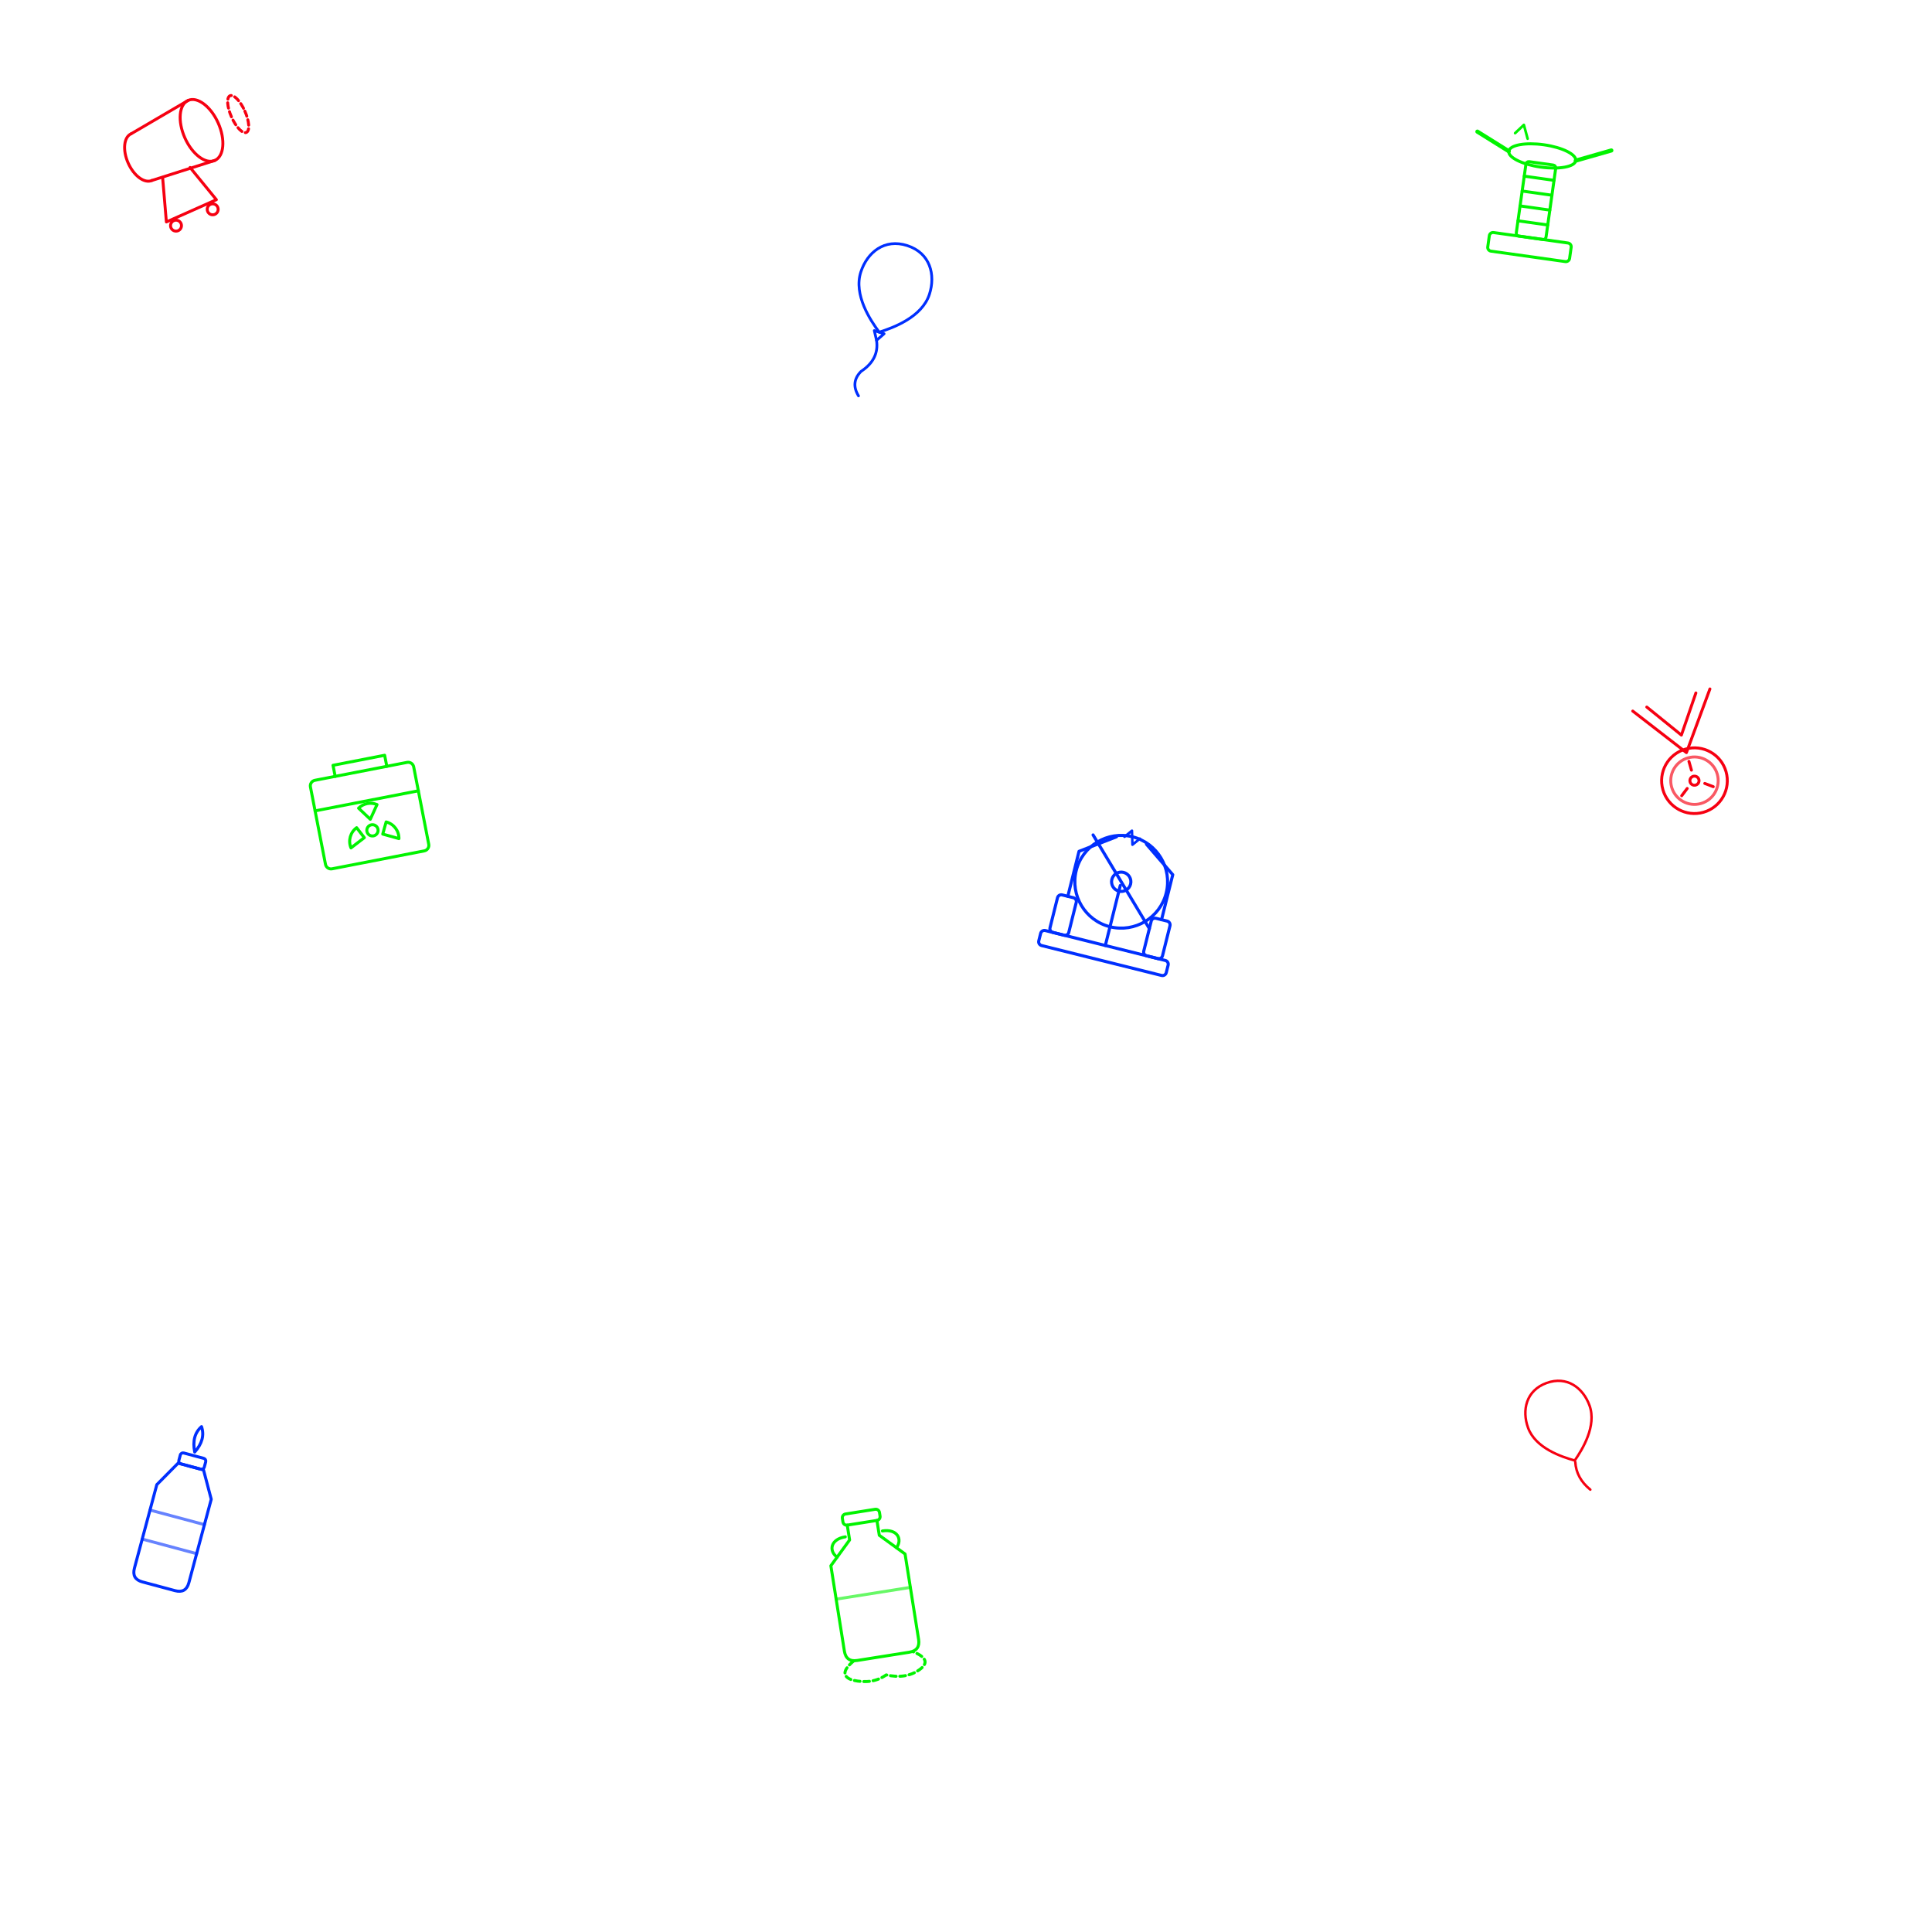
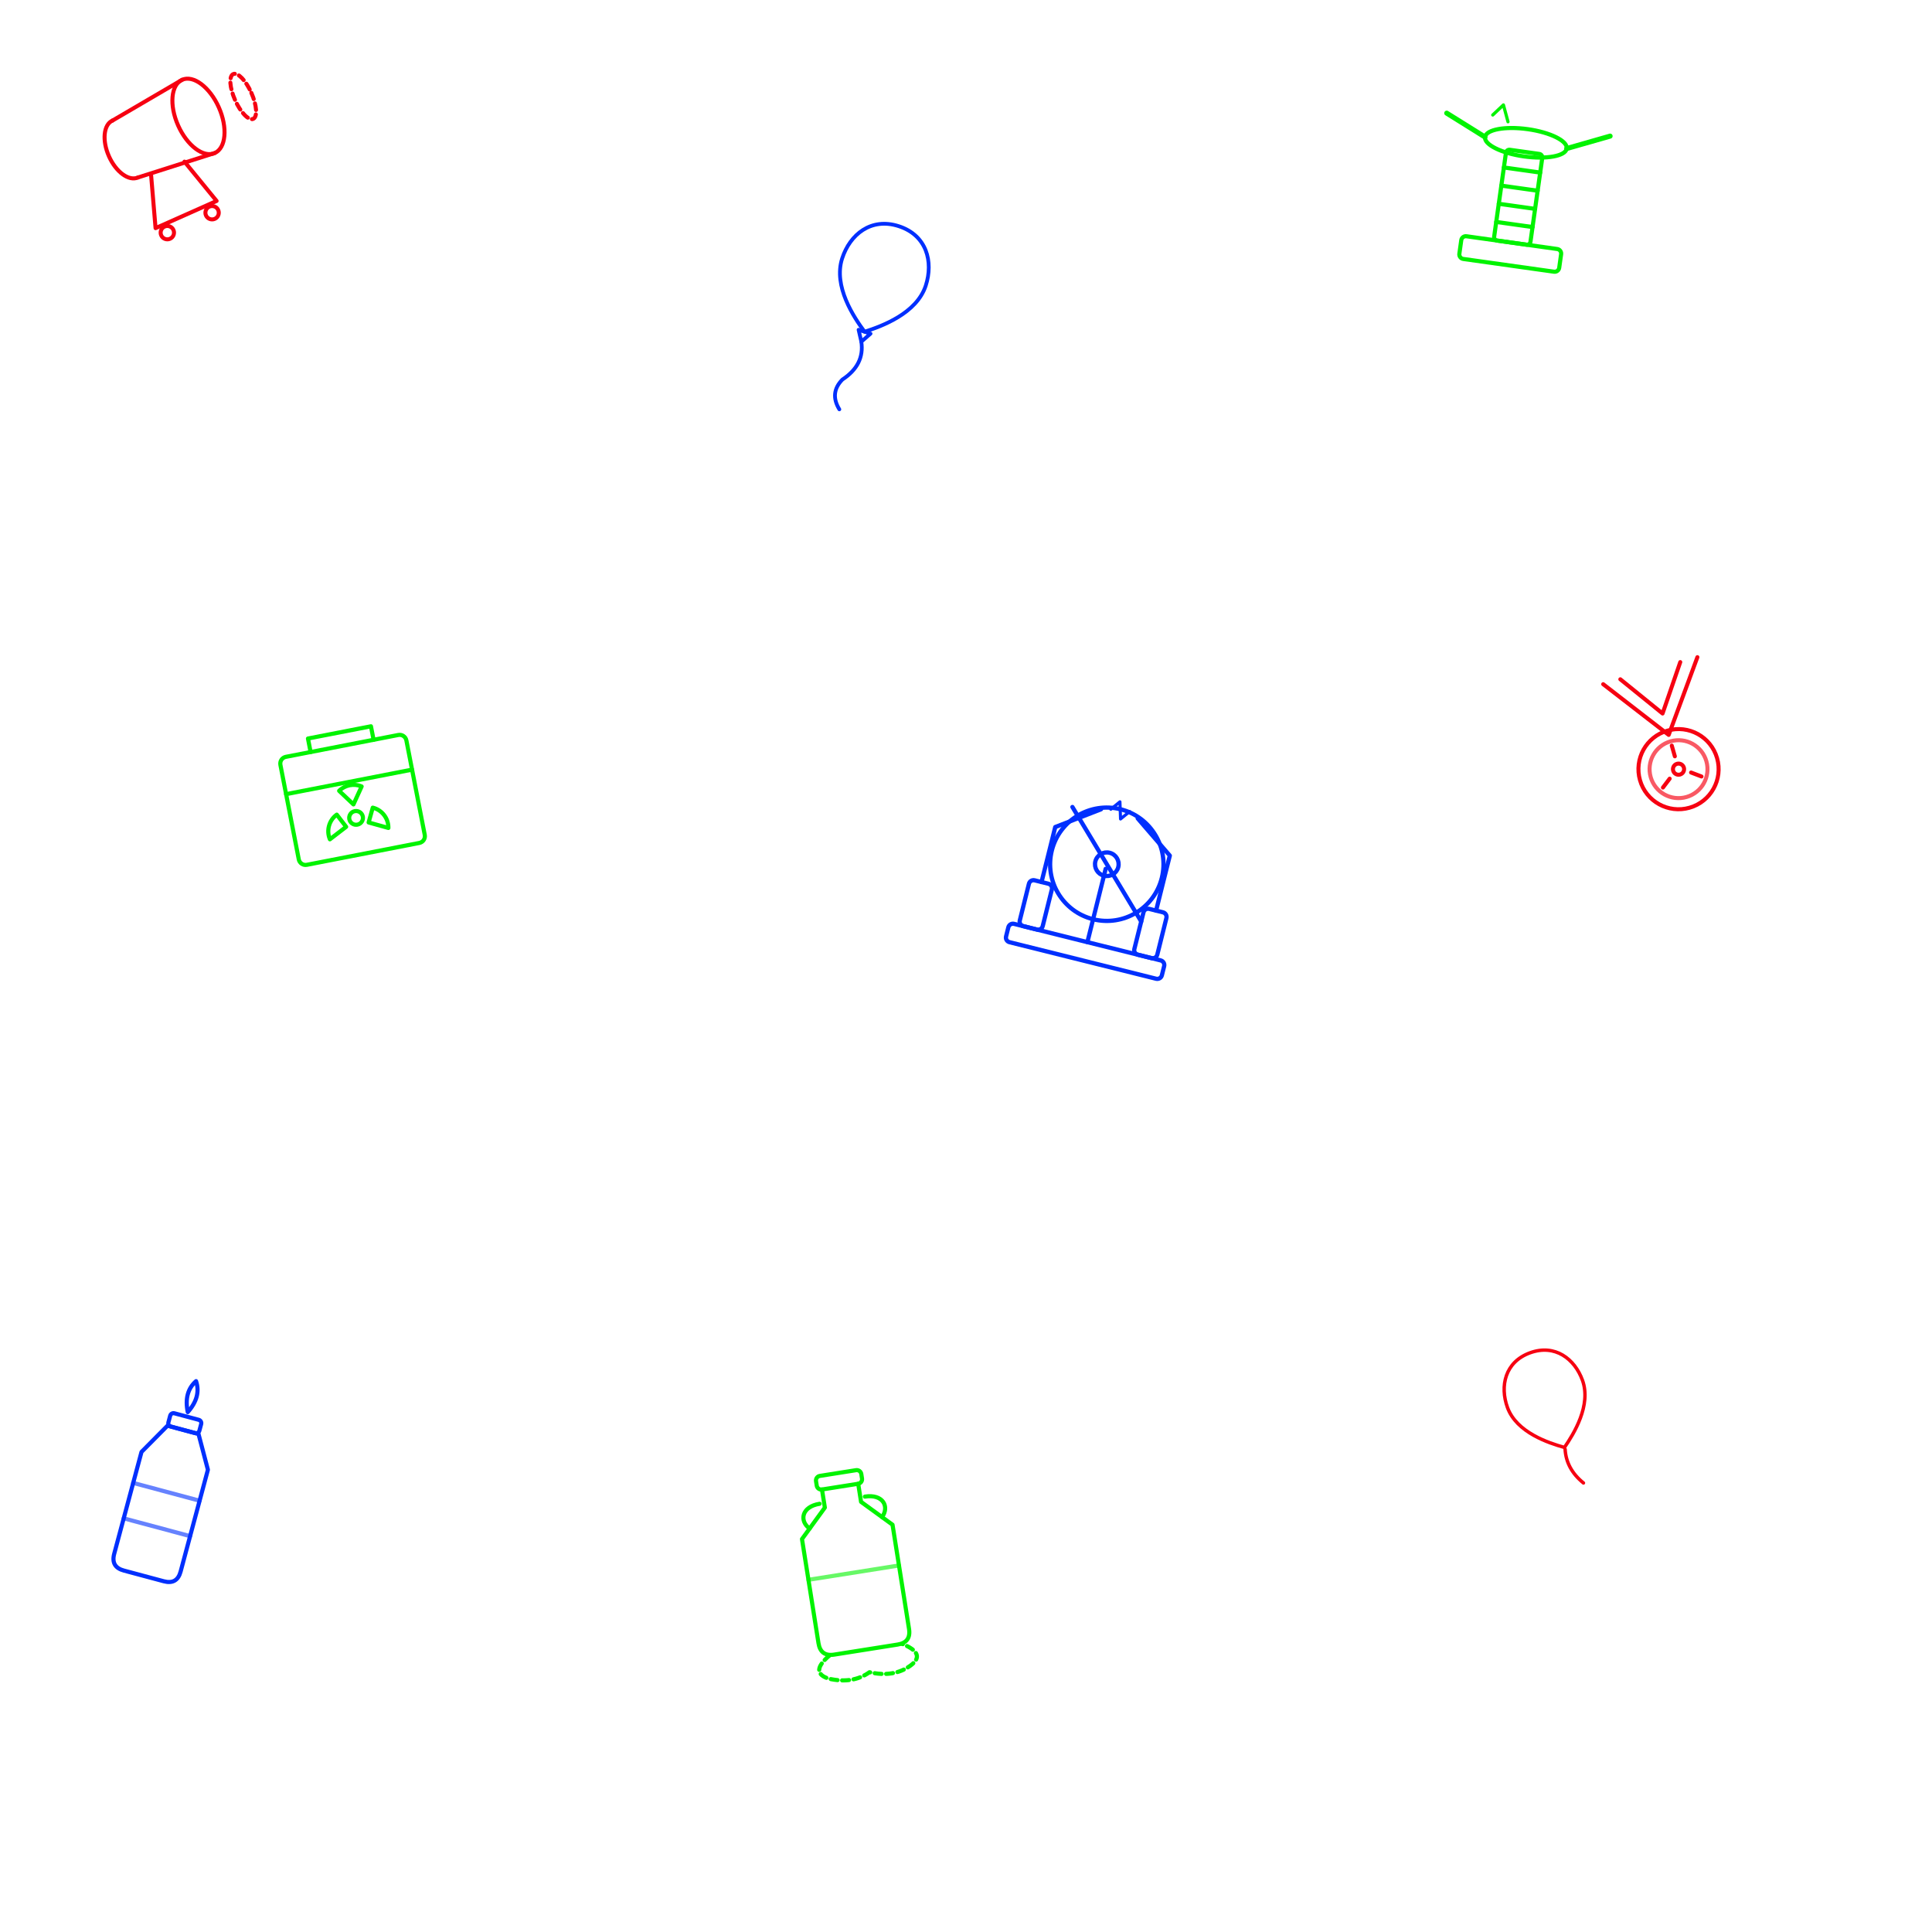
- <svg xmlns="http://www.w3.org/2000/svg" width="360" height="360" viewBox="0 0 360 360" fill="none" stroke-width="1.6" stroke-linecap="round" stroke-linejoin="round">
-   <g transform="translate(22, 18) scale(0.34) rotate(-24 36 36)" stroke="#f60011">
+ <svg xmlns="http://www.w3.org/2000/svg" width="360" height="360" viewBox="0 0 360 360" fill="none" stroke-width="1.8" stroke-linecap="round" stroke-linejoin="round">
+   <g transform="translate(18, 14) scale(0.415) rotate(-24 36 36)" stroke="#f60011">
    <ellipse cx="52" cy="24" rx="10" ry="18" />
    <path d="M16,10 L52,6 M16,38 L52,42" />
    <path d="M16,10 A8,14 0 0,0 16,38" />
    <path d="M22,39 L14,62 L44,62 L38,40" />
    <circle cx="18" cy="66" r="3" />
    <circle cx="40" cy="66" r="3" />
    <ellipse cx="74" cy="24" rx="4" ry="11" stroke-dasharray="3 2" />
  </g>
-   <g transform="translate(158, 44) scale(0.32) rotate(18 25 35)" stroke="#002ffe">
+   <g transform="translate(154, 40) scale(0.39) rotate(18 25 35)" stroke="#002ffe">
    <path d="M25,4 C11,4 4,15 4,27 C4,41 18,52 25,57 C32,52 46,41 46,27 C46,15 39,4 25,4 Z" />
    <path d="M22,57 L28,57 L25,62 Z" />
    <path d="M25,62 Q30,72 22,82 Q18,90 25,96" />
  </g>
-   <g transform="translate(274, 22) scale(0.35) rotate(8 36 36)" stroke="#01f300">
+   <g transform="translate(268, 18) scale(0.427) rotate(8 36 36)" stroke="#01f300">
    <rect x="14" y="64" width="44" height="10" rx="2" />
    <rect x="28" y="24" width="16" height="40" rx="1.5" />
    <line x1="28" y1="32" x2="44" y2="32" />
    <line x1="28" y1="40" x2="44" y2="40" />
    <line x1="28" y1="48" x2="44" y2="48" />
    <line x1="28" y1="56" x2="44" y2="56" />
    <ellipse cx="36" cy="20" rx="18" ry="6" />
    <line x1="0" y1="12" x2="18" y2="20" stroke-width="2.2" />
    <line x1="54" y1="20" x2="72" y2="12" stroke-width="2.2" />
    <path d="M20,10 L24,5 L27,12" stroke-width="1.4" />
  </g>
-   <g transform="translate(56, 138) scale(0.35) rotate(-11 36 36)" stroke="#01f300">
+   <g transform="translate(50, 132) scale(0.427) rotate(-11 36 36)" stroke="#01f300">
    <rect x="8" y="16" width="56" height="48" rx="3" />
    <line x1="8" y1="32" x2="64" y2="32" />
    <path d="M22,16 L22,10 L50,10 L50,16" />
    <circle cx="36" cy="48" r="3" />
    <path d="M36,42 L31,35 A9,9 0 0,1 41,35 Z" />
    <path d="M31,51 L23,55 A9,9 0 0,1 28,45 Z" />
    <path d="M41,51 L49,55 A9,9 0 0,0 44,45 Z" />
  </g>
-   <g transform="translate(194, 152) scale(0.36) rotate(14 40 40)" stroke="#002ffe">
+   <g transform="translate(188, 146) scale(0.44) rotate(14 40 40)" stroke="#002ffe">
    <rect x="6" y="68" width="68" height="8" rx="2" />
    <path d="M40,68 L40,36" />
    <circle cx="40" cy="34" r="24" />
    <circle cx="40" cy="34" r="5" />
    <line x1="20" y1="14" x2="60" y2="54" />
    <rect x="10" y="48" width="10" height="20" rx="2" />
    <rect x="60" y="48" width="10" height="20" rx="2" />
    <path d="M15,48 L15,24 L32,12" />
    <path d="M65,48 L65,24 L48,12" />
    <path d="M36,11 L39,7 L41,14 L44,10" stroke-width="1.3" />
  </g>
-   <g transform="translate(302, 128) scale(0.34) rotate(-16 36 36)" stroke="#f60011">
+   <g transform="translate(296, 122) scale(0.415) rotate(-16 36 36)" stroke="#f60011">
    <path d="M14,6 L36,36 L58,6" />
    <path d="M22,6 L36,26 L50,6" />
    <circle cx="36" cy="52" r="18" />
    <circle cx="36" cy="52" r="13" opacity="0.65" />
    <circle cx="36" cy="52" r="2.5" />
    <path d="M36,46 L36,41 M31,55 L27,58 M41,55 L45,58" />
  </g>
-   <g transform="translate(24, 268) scale(0.35) rotate(15 25 45)" stroke="#002ffe">
+   <g transform="translate(20, 260) scale(0.427) rotate(15 25 45)" stroke="#002ffe">
    <rect x="18" y="8" width="14" height="6" rx="1.5" />
    <path d="M18,14 L10,28 L10,74 Q10,80 16,80 L34,80 Q40,80 40,74 L40,28 L32,14 Z" />
    <line x1="10" y1="42" x2="40" y2="42" opacity="0.6" />
    <line x1="10" y1="58" x2="40" y2="58" opacity="0.6" />
    <path d="M25,6 Q21,-2 25,-8 Q29,-2 25,6 Z" />
  </g>
-   <g transform="translate(152, 278) scale(0.35) rotate(-9 30 50)" stroke="#01f300">
+   <g transform="translate(146, 270) scale(0.427) rotate(-9 30 50)" stroke="#01f300">
    <rect x="20" y="10" width="20" height="6" rx="2" />
    <path d="M22,16 L22,24 L10,36 L10,82 Q10,88 16,88 L44,88 Q50,88 50,82 L50,36 L38,24 L38,16" />
    <path d="M20,22 C12,22 10,28 14,32" />
    <path d="M40,22 C48,22 50,28 46,32" />
    <line x1="10" y1="54" x2="50" y2="54" opacity="0.6" />
    <path d="M14,88 Q4,94 12,98 Q22,102 30,98 Q40,102 48,98 Q56,94 46,88" stroke-dasharray="3 2" />
  </g>
-   <g transform="translate(284, 256) scale(0.29) rotate(-20 25 35)" stroke="#f60011">
+   <g transform="translate(280, 250) scale(0.354) rotate(-20 25 35)" stroke="#f60011">
    <path d="M25,4 C11,4 4,15 4,27 C4,41 18,52 25,57 C32,52 46,41 46,27 C46,15 39,4 25,4 Z" />
    <path d="M25,58 Q22,68 28,78" />
  </g>
</svg>
